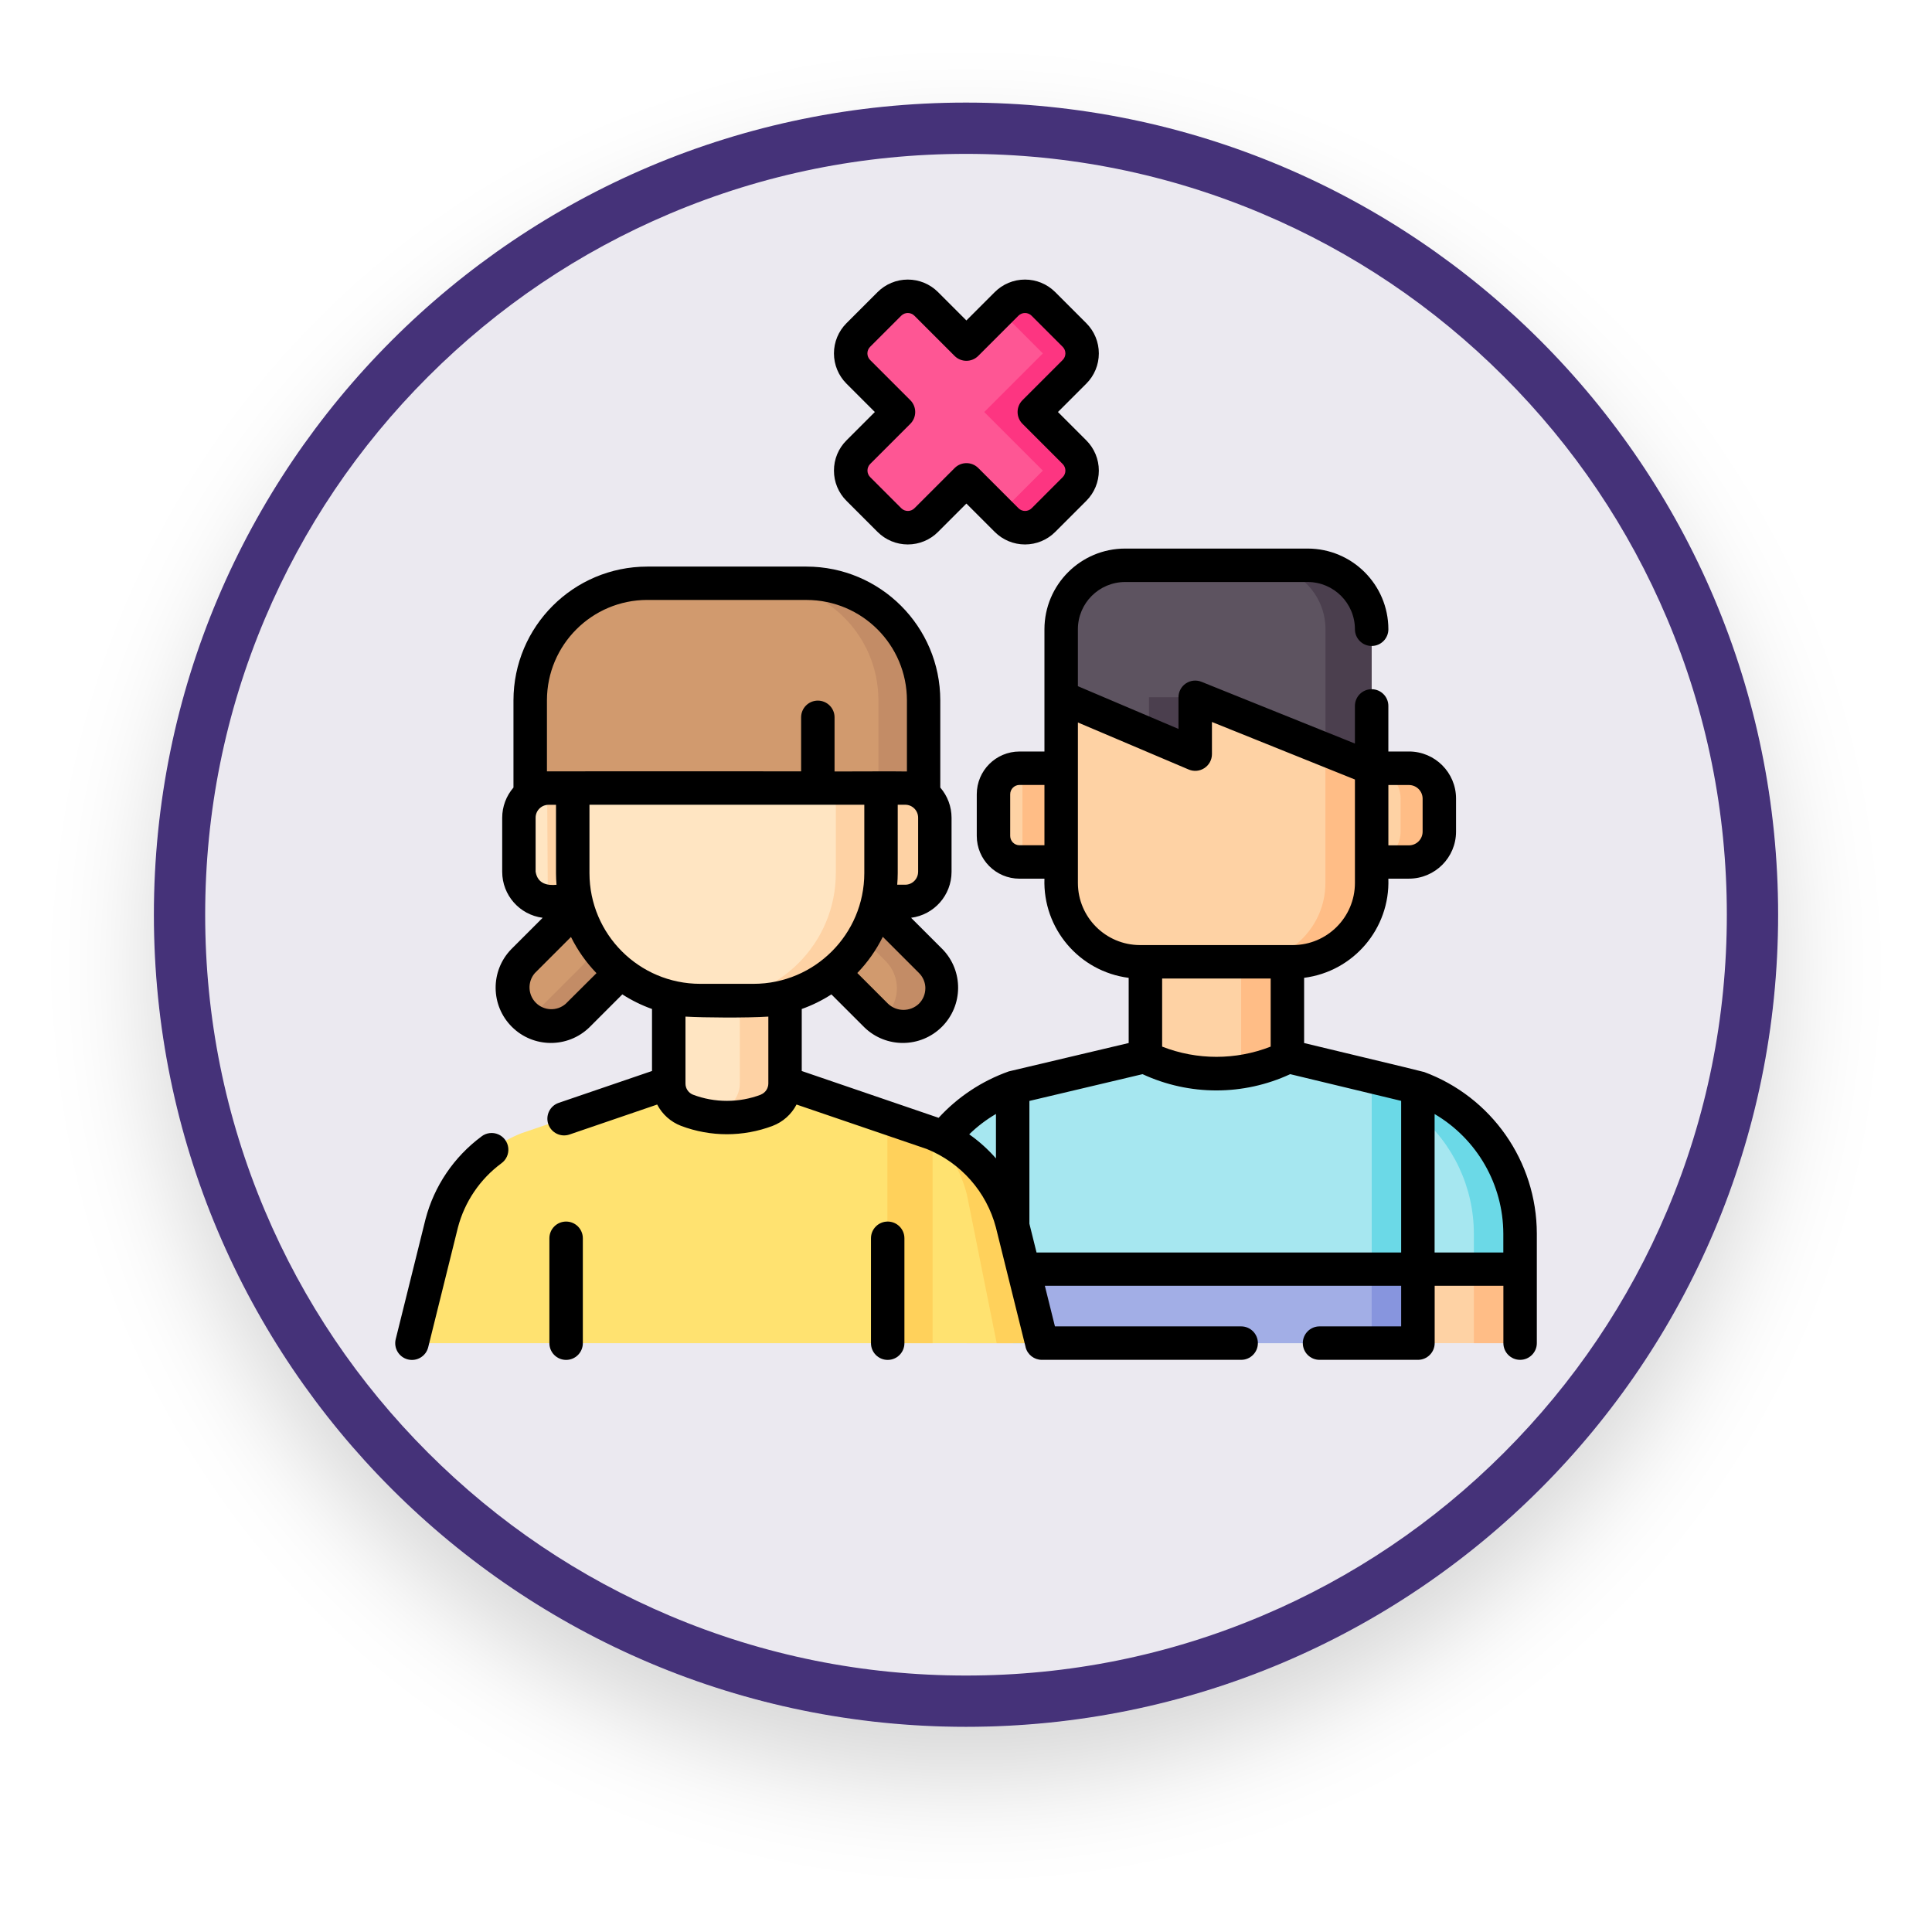
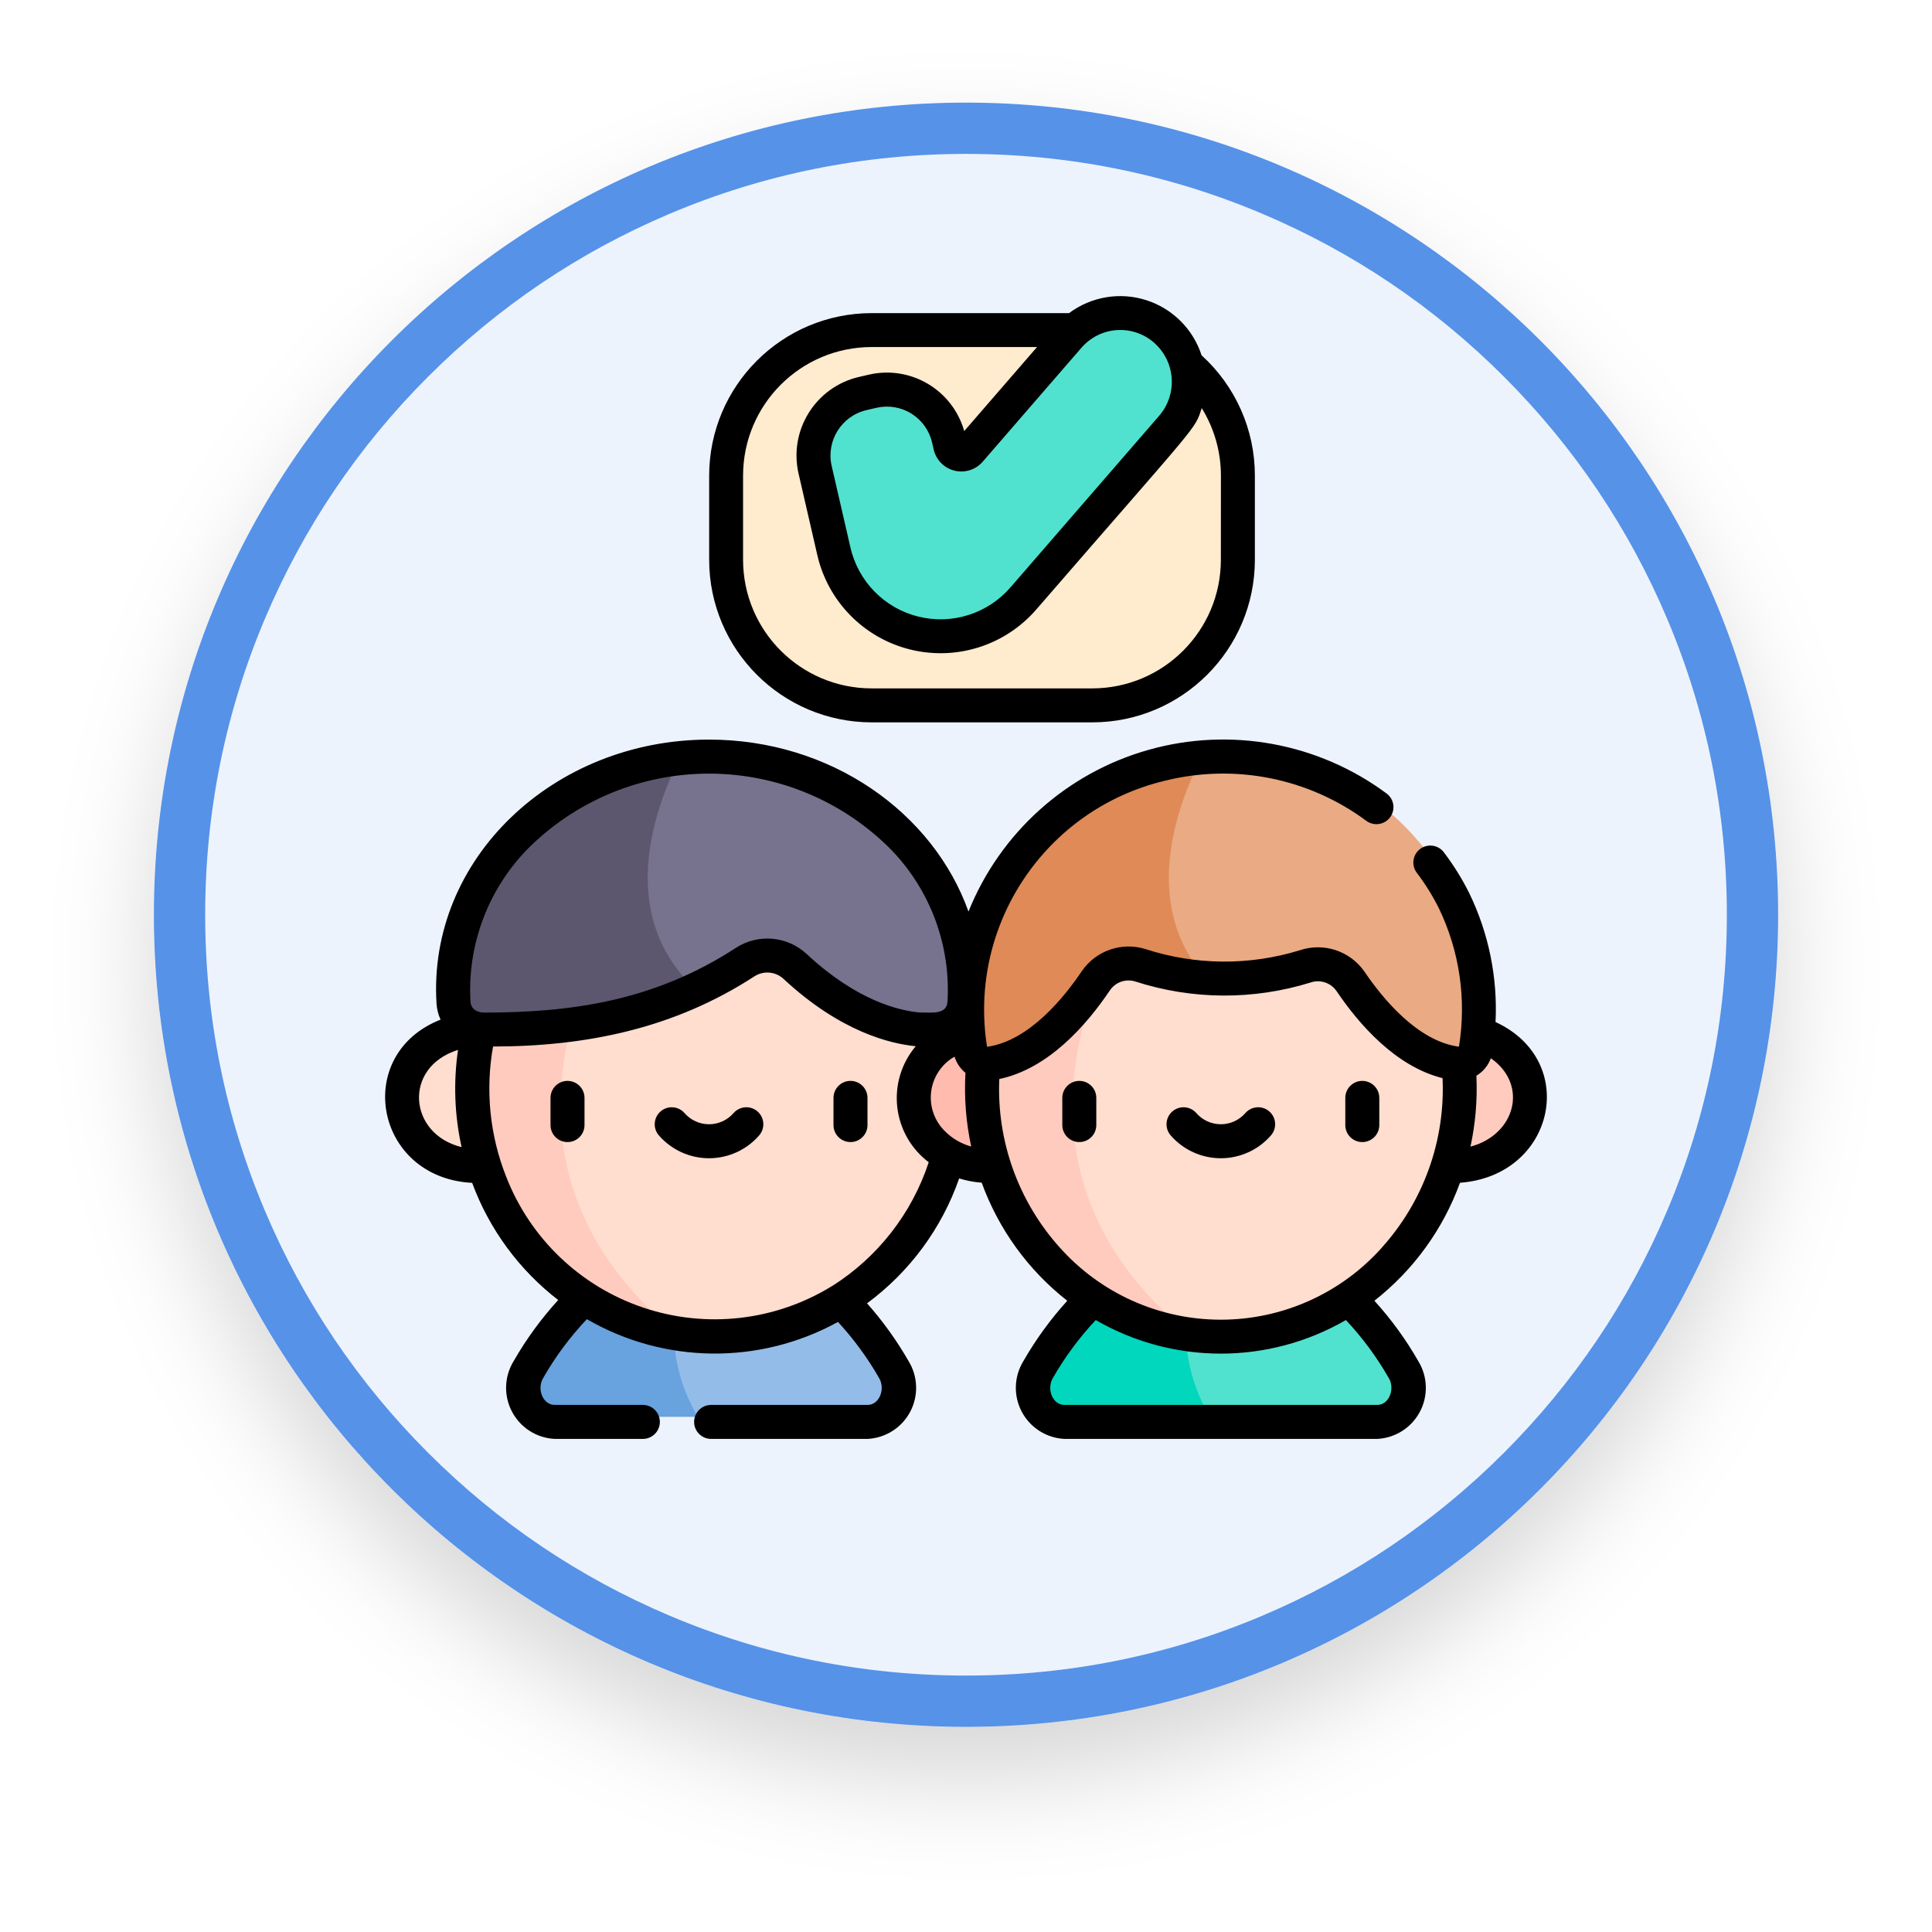
<svg xmlns="http://www.w3.org/2000/svg" width="113" height="113" viewBox="0 0 113 113">
  <defs>
    <filter id="Path_982547" x="0" y="0" width="113" height="113" filterUnits="userSpaceOnUse">
      <feOffset dy="3" input="SourceAlpha" />
      <feGaussianBlur stdDeviation="3" result="blur" />
      <feFlood flood-opacity="0.161" />
      <feComposite operator="in" in2="blur" />
      <feComposite in="SourceGraphic" />
    </filter>
  </defs>
-   <g id="Group_1208217" data-name="Group 1208217" transform="translate(-793.49 -3878.335)">
-     <g id="Group_1208054" data-name="Group 1208054">
-       <g id="Group_1207895" data-name="Group 1207895" transform="translate(-4493 1958.062)">
-         <g id="Group_1176928" data-name="Group 1176928" transform="translate(5295.49 1926.273)">
-           <g id="Group_1172322" data-name="Group 1172322" transform="translate(0 0)">
-             <g id="Group_1164700" data-name="Group 1164700">
-               <g id="Group_1160931" data-name="Group 1160931">
-                 <g id="Group_1160749" data-name="Group 1160749">
-                   <g id="Group_1158891" data-name="Group 1158891">
-                     <g id="Group_1157406" data-name="Group 1157406">
-                       <g id="Group_1155793" data-name="Group 1155793">
-                         <g id="Group_1154704" data-name="Group 1154704">
-                           <g id="Group_1150790" data-name="Group 1150790">
-                             <g id="Group_1154214" data-name="Group 1154214">
-                               <g id="Group_1152583" data-name="Group 1152583">
-                                 <g id="Group_1146973" data-name="Group 1146973">
-                                   <g id="Group_1146954" data-name="Group 1146954">
-                                     <g transform="matrix(1, 0, 0, 1, -9, -6)" filter="url(#Path_982547)">
-                                       <g id="Path_982547-2" data-name="Path 982547" transform="translate(9 6)" fill="#ebe9f0">
-                                         <path d="M 47.5 93.5 C 41.289 93.5 35.265 92.284 29.595 89.886 C 24.118 87.569 19.198 84.252 14.973 80.027 C 10.748 75.802 7.431 70.882 5.114 65.405 C 2.716 59.735 1.5 53.711 1.5 47.5 C 1.5 41.289 2.716 35.265 5.114 29.595 C 7.431 24.118 10.748 19.198 14.973 14.973 C 19.198 10.748 24.118 7.431 29.595 5.114 C 35.265 2.716 41.289 1.5 47.5 1.5 C 53.711 1.5 59.735 2.716 65.405 5.114 C 70.882 7.431 75.802 10.748 80.027 14.973 C 84.252 19.198 87.569 24.118 89.886 29.595 C 92.284 35.265 93.5 41.289 93.5 47.5 C 93.5 53.711 92.284 59.735 89.886 65.405 C 87.569 70.882 84.252 75.802 80.027 80.027 C 75.802 84.252 70.882 87.569 65.405 89.886 C 59.735 92.284 53.711 93.5 47.5 93.5 Z" stroke="none" />
-                                         <path d="M 47.5 3 C 41.491 3 35.664 4.176 30.18 6.496 C 24.881 8.737 20.122 11.946 16.034 16.034 C 11.946 20.121 8.737 24.881 6.496 30.179 C 4.176 35.664 3 41.491 3 47.5 C 3 53.509 4.176 59.336 6.496 64.82 C 8.737 70.119 11.946 74.878 16.034 78.966 C 20.122 83.054 24.881 86.263 30.18 88.504 C 35.664 90.824 41.491 92 47.5 92 C 53.509 92 59.336 90.824 64.821 88.504 C 70.119 86.263 74.878 83.054 78.966 78.966 C 83.054 74.878 86.263 70.119 88.504 64.82 C 90.824 59.336 92 53.509 92 47.5 C 92 41.491 90.824 35.664 88.504 30.179 C 86.263 24.881 83.054 20.121 78.966 16.034 C 74.878 11.946 70.119 8.737 64.821 6.496 C 59.336 4.176 53.509 3 47.5 3 M 47.5 0 C 73.734 0 95 21.266 95 47.5 C 95 73.733 73.734 95 47.5 95 C 21.266 95 7.62939453125e-06 73.733 7.62939453125e-06 47.5 C 7.62939453125e-06 21.266 21.266 0 47.5 0 Z" stroke="none" fill="#453179" />
-                                       </g>
-                                     </g>
-                                   </g>
-                                 </g>
-                               </g>
+   <g id="Group_1208553" data-name="Group 1208553" transform="translate(-1216 -4512.942)">
+     <g id="Group_1208500" data-name="Group 1208500">
+       <g id="Group_1208254" data-name="Group 1208254" transform="translate(0 1690.8)">
+         <g id="Group_1207724" data-name="Group 1207724" transform="translate(-1 752.362)">
+           <g id="Group_1207257" data-name="Group 1207257" transform="translate(0 -8747.046)">
+             <g id="Group_1204128" data-name="Group 1204128" transform="translate(0 6976.49)">
+               <g id="Group_1203961" data-name="Group 1203961" transform="translate(0.44 1899.461)">
+                 <g id="Group_1203500" data-name="Group 1203500" transform="translate(0 -197.72)">
+                   <g id="Group_1202592" data-name="Group 1202592" transform="translate(1225.561 2144.596)">
+                     <g id="Group_1172010" data-name="Group 1172010" transform="translate(0)">
+                       <g id="Group_1171046" data-name="Group 1171046">
+                         <g id="Group_1148525" data-name="Group 1148525">
+                           <g transform="matrix(1, 0, 0, 1, -9, -6)" filter="url(#Path_982547)">
+                             <g id="Path_982547-2" data-name="Path 982547" transform="translate(9 6)" fill="#edf3fc">
+                               <path d="M 47.5 93.5 C 41.289 93.5 35.265 92.284 29.595 89.886 C 24.118 87.569 19.198 84.252 14.973 80.027 C 10.748 75.802 7.431 70.882 5.114 65.405 C 2.716 59.735 1.5 53.711 1.5 47.5 C 1.5 41.289 2.716 35.265 5.114 29.595 C 7.431 24.118 10.748 19.198 14.973 14.973 C 19.198 10.748 24.118 7.431 29.595 5.114 C 35.265 2.716 41.289 1.5 47.5 1.5 C 53.711 1.5 59.735 2.716 65.405 5.114 C 70.882 7.431 75.802 10.748 80.027 14.973 C 84.252 19.198 87.569 24.118 89.886 29.595 C 92.284 35.265 93.5 41.289 93.5 47.5 C 93.5 53.711 92.284 59.735 89.886 65.405 C 87.569 70.882 84.252 75.802 80.027 80.027 C 75.802 84.252 70.882 87.569 65.405 89.886 C 59.735 92.284 53.711 93.5 47.5 93.5 Z" stroke="none" />
+                               <path d="M 47.5 3 C 41.491 3 35.664 4.176 30.18 6.496 C 24.881 8.737 20.122 11.946 16.034 16.034 C 11.946 20.122 8.737 24.881 6.496 30.18 C 4.176 35.664 3 41.491 3 47.5 C 3 53.509 4.176 59.336 6.496 64.82 C 8.737 70.119 11.946 74.878 16.034 78.966 C 20.122 83.054 24.881 86.263 30.18 88.504 C 35.664 90.824 41.491 92 47.5 92 C 53.509 92 59.336 90.824 64.82 88.504 C 70.119 86.263 74.878 83.054 78.966 78.966 C 83.054 74.878 86.263 70.119 88.504 64.82 C 90.824 59.336 92 53.509 92 47.5 C 92 41.491 90.824 35.664 88.504 30.18 C 86.263 24.881 83.054 20.122 78.966 16.034 C 74.878 11.946 70.119 8.737 64.82 6.496 C 59.336 4.176 53.509 3 47.5 3 M 47.5 0 C 73.734 0 95 21.266 95 47.5 C 95 73.734 73.734 95 47.5 95 C 21.266 95 0 73.734 0 47.5 C 0 21.266 21.266 0 47.5 0 Z" stroke="none" fill="#5692e8" />
                            </g>
                          </g>
                        </g>
                      </g>
                    </g>
                  </g>
                </g>
              </g>
            </g>
          </g>
        </g>
      </g>
-       <g id="quarrel_4601331" transform="translate(816.606 3880.96)">
-         <g id="Group_1208052" data-name="Group 1208052" transform="translate(0.978 14.704)">
-           <g id="Group_1208048" data-name="Group 1208048" transform="translate(29.161 15.733)">
-             <path id="Path_1052046" data-name="Path 1052046" d="M298.685,201.053v10.863a4.61,4.61,0,0,0,4.61,4.61h8.938a4.61,4.61,0,0,0,4.61-4.61V201.053Z" transform="translate(-289.873 -193.335)" fill="#fed2a4" />
-             <path id="Path_1052047" data-name="Path 1052047" d="M386.456,201.053v10.863a4.61,4.61,0,0,1-4.61,4.61h2.7a4.61,4.61,0,0,0,4.61-4.61V201.053Z" transform="translate(-362.19 -193.335)" fill="#ffbd86" />
-             <path id="Path_1052048" data-name="Path 1052048" d="M272.28,238.375h-2.436a1.523,1.523,0,0,1-1.523-1.523v-2.438a1.523,1.523,0,0,1,1.523-1.523h2.436Z" transform="translate(-263.469 -221.021)" fill="#fed2a4" />
-             <path id="Path_1052049" data-name="Path 1052049" d="M281.313,232.891h2.265v5.484h-2.265Z" transform="translate(-274.767 -221.021)" fill="#ffbd86" />
-             <path id="Path_1052050" data-name="Path 1052050" d="M440.119,238.374h-2.186V232.89h2.186a1.773,1.773,0,0,1,1.773,1.773V236.6A1.773,1.773,0,0,1,440.119,238.374Z" transform="translate(-410.962 -221.02)" fill="#fed2a4" />
-             <path id="Path_1052051" data-name="Path 1052051" d="M440.119,232.891h-2.186v0a1.772,1.772,0,0,1,1.694,1.769V236.6a1.772,1.772,0,0,1-1.694,1.769v0h2.186a1.773,1.773,0,0,0,1.773-1.773v-1.938a1.773,1.773,0,0,0-1.773-1.773Z" transform="translate(-410.962 -221.021)" fill="#ffbd86" />
-             <g id="Group_1208046" data-name="Group 1208046" transform="translate(5.975 23.192)">
-               <path id="Path_1052052" data-name="Path 1052052" d="M300.636,378.844h-23.7V363.9l7.764-1.837H293l7.633,1.837Z" transform="translate(-276.936 -356.537)" fill="#a6e7f0" />
-               <path id="Path_1052053" data-name="Path 1052053" d="M382.117,362.06h-2.7l7.633,1.837v14.947h2.7V363.9Z" transform="translate(-366.05 -356.537)" fill="#6bd9e7" />
-               <path id="Path_1052054" data-name="Path 1052054" d="M336.47,319.71h8.3v5.523c-1.941,1.35-6.362,1.35-8.3,0Z" transform="translate(-328.706 -319.71)" fill="#fed2a4" />
-               <path id="Path_1052055" data-name="Path 1052055" d="M360.742,319.71v5.523a6.442,6.442,0,0,1-2.8.929,8.674,8.674,0,0,0,5.5-.929V319.71Z" transform="translate(-347.378 -319.71)" fill="#ffbd86" />
-             </g>
-             <path id="Path_1052056" data-name="Path 1052056" d="M237.09,376.144a9.09,9.09,0,0,0-5.975,8.54v2.077h5.975Z" transform="translate(-231.115 -345.593)" fill="#a6e7f0" />
-             <path id="Path_1052057" data-name="Path 1052057" d="M231.115,457.56h5.975v4.33h-5.975Z" transform="translate(-231.115 -416.392)" fill="#fed2a4" />
-             <path id="Path_1052058" data-name="Path 1052058" d="M256.2,457.56h2.7v4.33h-2.7Z" transform="translate(-252.933 -416.392)" fill="#ffbd86" />
-             <path id="Path_1052059" data-name="Path 1052059" d="M458.677,376.144a9.09,9.09,0,0,1,5.975,8.54v2.077h-5.975Z" transform="translate(-429.001 -345.593)" fill="#a6e7f0" />
-             <path id="Path_1052060" data-name="Path 1052060" d="M458.677,376.144V377.7a9.09,9.09,0,0,1,3.272,6.984v2.077h2.7v-2.077A9.09,9.09,0,0,0,458.677,376.144Z" transform="translate(-429.001 -345.593)" fill="#6bd9e7" />
-             <path id="Path_1052061" data-name="Path 1052061" d="M458.677,457.56h5.975v4.33h-5.975Z" transform="translate(-429.001 -416.392)" fill="#fed2a4" />
-             <path id="Path_1052062" data-name="Path 1052062" d="M483.767,457.56h2.7v4.33h-2.7Z" transform="translate(-450.819 -416.392)" fill="#ffbd86" />
-             <path id="Path_1052063" data-name="Path 1052063" d="M298.685,149.589v-3.977a3.741,3.741,0,0,1,3.741-3.741H313.1a3.741,3.741,0,0,1,3.741,3.741v8.129l-10.319-4.152v3.328Z" transform="translate(-289.873 -141.871)" fill="#5d5360" />
-             <g id="Group_1208047" data-name="Group 1208047" transform="translate(13.948 0)">
-               <path id="Path_1052064" data-name="Path 1052064" d="M338.074,203.233l2.7,1.147v-3.328h-2.7Z" transform="translate(-338.074 -193.335)" fill="#4b3f4e" />
-               <path id="Path_1052065" data-name="Path 1052065" d="M391.221,141.871h-2.7a3.741,3.741,0,0,1,3.741,3.741v7.041l2.7,1.088v-8.129A3.741,3.741,0,0,0,391.221,141.871Z" transform="translate(-381.94 -141.871)" fill="#4b3f4e" />
-             </g>
-             <path id="Path_1052066" data-name="Path 1052066" d="M276.938,457.563h23.7v4.33h-23.7Z" transform="translate(-270.962 -416.394)" fill="#a2aee6" />
-             <path id="Path_1052067" data-name="Path 1052067" d="M437.948,457.563h2.7v4.33h-2.7Z" transform="translate(-410.975 -416.394)" fill="#8795de" />
-           </g>
-           <g id="Group_1208051" data-name="Group 1208051" transform="translate(0 16.782)">
-             <path id="Path_1052068" data-name="Path 1052068" d="M44.345,388.209H7.5l1.74-7.007a7.779,7.779,0,0,1,4.652-5.266l9.091-3.108h5.879l6.446,2.2,2.645.9a7.785,7.785,0,0,1,4.652,5.266l1.738,7Z" transform="translate(-7.502 -343.76)" fill="#ffe270" />
-             <path id="Path_1052069" data-name="Path 1052069" d="M223.377,390.634v12.273h-2.645V389.73Z" transform="translate(-192.925 -358.456)" fill="#ffd15b" />
-             <path id="Path_1052070" data-name="Path 1052070" d="M247.4,408.931h-2.639l-1.74-8.684a8,8,0,0,0-2.012-3.587,7.785,7.785,0,0,1,4.652,5.266l1.738,7Z" transform="translate(-210.561 -364.482)" fill="#ffd15b" />
-             <g id="Group_1208049" data-name="Group 1208049" transform="translate(5.835 18.532)">
-               <path id="Path_1052071" data-name="Path 1052071" d="M52.908,298.78l-.006-.006a2.249,2.249,0,0,1,0-3.181l2.913-2.913a2.249,2.249,0,0,1,3.181,0l.006.006a2.249,2.249,0,0,1,0,3.181l-2.913,2.913A2.249,2.249,0,0,1,52.908,298.78Z" transform="translate(-52.243 -292.021)" fill="#d19a6e" />
-               <path id="Path_1052072" data-name="Path 1052072" d="M65.228,292.7l-.006-.006a2.248,2.248,0,0,0-2.912-.226,2.259,2.259,0,0,1,.269.226l.006.006a2.249,2.249,0,0,1,0,3.181l-2.913,2.913a2.262,2.262,0,0,1-.269.226,2.248,2.248,0,0,0,2.912-.226l2.913-2.913A2.249,2.249,0,0,0,65.228,292.7Z" transform="translate(-58.469 -292.031)" fill="#c38c66" />
-               <path id="Path_1052073" data-name="Path 1052073" d="M195.149,298.78l.006-.006a2.249,2.249,0,0,0,0-3.181l-2.913-2.913a2.249,2.249,0,0,0-3.181,0l-.006.006a2.249,2.249,0,0,0,0,3.181l2.913,2.913A2.249,2.249,0,0,0,195.149,298.78Z" transform="translate(-170.641 -292.021)" fill="#d19a6e" />
-               <path id="Path_1052074" data-name="Path 1052074" d="M201.381,295.6l-2.913-2.913a2.248,2.248,0,0,0-2.912-.226,2.258,2.258,0,0,1,.269.226l2.913,2.913a2.249,2.249,0,0,1,0,3.181l-.006.006a2.263,2.263,0,0,1-.269.226,2.248,2.248,0,0,0,2.912-.226l.006-.006A2.249,2.249,0,0,0,201.381,295.6Z" transform="translate(-176.867 -292.031)" fill="#c38c66" />
-             </g>
-             <path id="Path_1052075" data-name="Path 1052075" d="M83.545,165.591H60.534v-8.83a6.846,6.846,0,0,1,6.846-6.846H76.7a6.846,6.846,0,0,1,6.846,6.846v8.83Z" transform="translate(-53.618 -149.915)" fill="#d19a6e" />
-             <path id="Path_1052076" data-name="Path 1052076" d="M166.86,149.914h-2.644a6.846,6.846,0,0,1,6.846,6.846v8.83h2.644v-8.83A6.846,6.846,0,0,0,166.86,149.914Z" transform="translate(-143.779 -149.914)" fill="#c38c66" />
-             <path id="Path_1052077" data-name="Path 1052077" d="M122.677,332.268h6.8v5.474a1.674,1.674,0,0,1-1.071,1.571,6.606,6.606,0,0,1-4.66,0,1.674,1.674,0,0,1-1.071-1.571v-5.474Z" transform="translate(-107.657 -308.488)" fill="#ffe5c2" />
-             <path id="Path_1052078" data-name="Path 1052078" d="M140.7,332.268v5.474a1.674,1.674,0,0,1-1.071,1.571,6.606,6.606,0,0,1-1.008.289,6.606,6.606,0,0,0,3.652-.289,1.674,1.674,0,0,0,1.071-1.571v-5.474Z" transform="translate(-121.525 -308.488)" fill="#fed2a4" />
-             <g id="Group_1208050" data-name="Group 1208050" transform="translate(6.257 11.983)">
-               <path id="Path_1052079" data-name="Path 1052079" d="M60.4,248.436H57.218a1.733,1.733,0,0,1-1.733-1.733v-3.164a1.733,1.733,0,0,1,1.733-1.733h2.2Z" transform="translate(-55.485 -241.806)" fill="#ffe5c2" />
-               <path id="Path_1052080" data-name="Path 1052080" d="M70.43,241.8h-2.2c-.027,0-.054,0-.081,0l.042,6.624.039,0H71.41Z" transform="translate(-66.499 -241.805)" fill="#fed2a4" />
-               <path id="Path_1052081" data-name="Path 1052081" d="M208.736,248.435h-3l.8-6.63h2.2a1.733,1.733,0,0,1,1.733,1.733V246.7A1.733,1.733,0,0,1,208.736,248.435Z" transform="translate(-186.141 -241.805)" fill="#ffe5c2" />
-               <path id="Path_1052082" data-name="Path 1052082" d="M213.549,241.8h-2.2v0a1.658,1.658,0,0,1,1.565,1.729V246.7a1.66,1.66,0,0,1-1.645,1.733h2.279a1.733,1.733,0,0,0,1.733-1.733v-3.164A1.733,1.733,0,0,0,213.549,241.8Z" transform="translate(-190.954 -241.805)" fill="#fed2a4" />
-               <path id="Path_1052083" data-name="Path 1052083" d="M97.66,241.8v4.974a7.452,7.452,0,0,1-7.452,7.452H87.082a7.452,7.452,0,0,1-7.452-7.452V241.8Z" transform="translate(-76.481 -241.805)" fill="#ffe5c2" />
-               <path id="Path_1052084" data-name="Path 1052084" d="M147.924,241.8v4.974a7.452,7.452,0,0,1-7.452,7.452h2.644a7.452,7.452,0,0,0,7.452-7.452V241.8Z" transform="translate(-129.389 -241.805)" fill="#fed2a4" />
-             </g>
-           </g>
-           <path id="Path_1052085" data-name="Path 1052085" d="M217.392,23.488l-1.817-1.817a1.524,1.524,0,0,0-2.155,0l-2.35,2.35-2.35-2.35a1.524,1.524,0,0,0-2.155,0l-1.817,1.817a1.524,1.524,0,0,0,0,2.155l2.35,2.35-2.35,2.35a1.524,1.524,0,0,0,0,2.155l1.817,1.817a1.524,1.524,0,0,0,2.155,0l2.35-2.35,2.35,2.35a1.524,1.524,0,0,0,2.155,0l1.817-1.817a1.524,1.524,0,0,0,0-2.155l-2.35-2.35,2.35-2.35A1.524,1.524,0,0,0,217.392,23.488Z" transform="translate(-178.638 -21.224)" fill="#fe5694" />
-           <path id="Path_1052086" data-name="Path 1052086" d="M267.107,27.994l2.35,2.35a1.524,1.524,0,0,1,0,2.155l-1.817,1.817a1.524,1.524,0,0,1-2.155,0l-.388-.388,2.505-2.506-3.427-3.427,3.427-3.428L265.1,22.061l.388-.388a1.524,1.524,0,0,1,2.156,0l1.817,1.817a1.524,1.524,0,0,1,0,2.155Z" transform="translate(-230.702 -21.225)" fill="#fd3581" />
+       <g id="unanimity_8305850" transform="translate(1238.525 4526.108)">
+         <g id="Group_1208498" data-name="Group 1208498" transform="translate(0.985 5.444)">
+           <path id="Path_1053179" data-name="Path 1053179" d="M353.7,430.289H343.89s-6.946-3.346.069-10.447c4.108-.261,8.277,2.2,11.282,7.391A2,2,0,0,1,353.7,430.289Z" transform="translate(-296.639 -366.031)" fill="#50e2ce" />
+           <path id="Path_1053180" data-name="Path 1053180" d="M296.438,430.412h-8.491a2,2,0,0,1-1.539-3.056c2.717-4.69,6.384-7.154,10.1-7.391A10.147,10.147,0,0,0,296.438,430.412Z" transform="translate(-249.187 -366.153)" fill="#00d7bd" />
+           <path id="Path_1053181" data-name="Path 1053181" d="M171.9,39.864H158.988a8.511,8.511,0,0,1-8.511-8.511V26.423a8.511,8.511,0,0,1,8.511-8.511H171.9a8.511,8.511,0,0,1,8.511,8.511v4.929A8.511,8.511,0,0,1,171.9,39.864Z" transform="translate(-131.518 -17.382)" fill="#ffebce" />
+           <path id="Path_1053182" data-name="Path 1053182" d="M209.162,14.9a4,4,0,0,0-5.655.4l-5.773,6.662a.663.663,0,0,1-1.146-.285l-.092-.4a3.705,3.705,0,0,0-4.444-2.786l-.59.137a3.718,3.718,0,0,0-2.777,4.459l1.095,4.758a6.4,6.4,0,0,0,11.079,2.771l8.7-10.039a4.03,4.03,0,0,0-.4-5.673Z" transform="translate(-164.58 -13.912)" fill="#50e2ce" />
+           <ellipse id="Ellipse_13520" data-name="Ellipse 13520" cx="4.429" cy="3.991" rx="4.429" ry="3.991" transform="translate(0 41.308)" fill="#ffddcf" />
+           <path id="Path_1053183" data-name="Path 1053183" d="M127.7,430.289H117.89s-6.946-3.346.069-10.447c4.108-.261,8.277,2.2,11.282,7.391A2,2,0,0,1,127.7,430.289Z" transform="translate(-100.589 -366.031)" fill="#93bce8" />
+           <path id="Path_1053184" data-name="Path 1053184" d="M70.438,430.412H61.947a2,2,0,0,1-1.539-3.056c2.717-4.69,6.384-7.154,10.1-7.391A10.147,10.147,0,0,0,70.438,430.412Z" transform="translate(-53.137 -366.153)" fill="#68a2df" />
+           <path id="Path_1053185" data-name="Path 1053185" d="M83.538,256.885c0,8.957-7.752,15.747-16.221,14.3,0,0-18.156-7.991-2.776-24.493a18.176,18.176,0,0,0,3.069-4.164C76,241.3,83.538,248.056,83.538,256.885Z" transform="translate(-51.607 -212.109)" fill="#ffddcf" />
+           <path id="Path_1053186" data-name="Path 1053186" d="M49.252,281.545a14.348,14.348,0,0,1-11.719-14.3,14.564,14.564,0,0,1,7.623-12.916l1.32,2.727S36.609,270.767,49.252,281.545Z" transform="translate(-33.542 -222.465)" fill="#ffcbbe" />
+           <path id="Path_1053187" data-name="Path 1053187" d="M111.2,219.512a1.689,1.689,0,0,1-1.692,1.578c-.574,0-.981,0-.986,0-1.305-.11-4.049-.725-7.225-3.682a2.385,2.385,0,0,0-2.931-.252,22.823,22.823,0,0,1-3.105,1.688c-13.482-4.177-.542-13.641-.542-13.641C103.726,204.352,111.729,211.007,111.2,219.512Z" transform="translate(-78.296 -179.789)" fill="#77728d" />
+           <path id="Path_1053188" data-name="Path 1053188" d="M43.977,219.326a27.393,27.393,0,0,1-9.576,2.253H31.722A1.691,1.691,0,0,1,30.031,220c-.459-7.314,5.51-13.588,13.4-14.315C42,208.379,39.389,214.8,43.977,219.326Z" transform="translate(-27.013 -180.271)" fill="#5c576e" />
+           <ellipse id="Ellipse_13521" data-name="Ellipse 13521" cx="4.552" cy="3.991" rx="4.552" ry="3.991" transform="translate(56.876 41.308)" fill="#ffcbbe" />
+           <ellipse id="Ellipse_13522" data-name="Ellipse 13522" cx="4.429" cy="3.991" rx="4.429" ry="3.991" transform="translate(29.935 41.308)" fill="#ffbbae" />
+           <ellipse id="Ellipse_13523" data-name="Ellipse 13523" cx="13.97" cy="14.493" rx="13.97" ry="14.493" transform="translate(33.926 30.282)" fill="#ffddcf" />
+           <path id="Path_1053189" data-name="Path 1053189" d="M275.252,281.545a14.348,14.348,0,0,1-11.719-14.3,14.564,14.564,0,0,1,7.623-12.916l1.32,2.727S262.609,270.767,275.252,281.545Z" transform="translate(-229.592 -222.465)" fill="#ffcbbe" />
+           <path id="Path_1053190" data-name="Path 1053190" d="M348.949,222.268a1,1,0,0,1-1.109.82c-2.78-.37-5.011-3.032-6.206-4.8a2.317,2.317,0,0,0-2.66-.881,14.722,14.722,0,0,1-6.093.652c-9.442-6.04.19-12.883.19-12.883A14.864,14.864,0,0,1,348.949,222.268Z" transform="translate(-286.151 -179.792)" fill="#eaaa83" />
+           <path id="Path_1053191" data-name="Path 1053191" d="M270.472,218.328a17.578,17.578,0,0,1-3.546-.718,2.307,2.307,0,0,0-2.6.906c-1.189,1.768-3.432,4.47-6.235,4.842a1,1,0,0,1-1.108-.82,14.83,14.83,0,0,1,13.679-17.093C269.315,207.967,266.876,213.858,270.472,218.328Z" transform="translate(-223.742 -180.062)" fill="#df8a57" />
        </g>
-         <g id="Group_1208053" data-name="Group 1208053" transform="translate(0 13.726)">
-           <path id="Path_1052089" data-name="Path 1052089" d="M99.189,164.979c-.089-.04-6.859-1.651-6.99-1.688v-3.815a5.645,5.645,0,0,0,4.927-5.8h1.208a2.754,2.754,0,0,0,2.751-2.751V148.99a2.754,2.754,0,0,0-2.751-2.751H97.126v-2.665a.978.978,0,0,0-1.956,0v2.2l-8.976-3.612a.978.978,0,0,0-1.343.907v1.85l-5.884-2.5v-3.33a2.766,2.766,0,0,1,2.763-2.763H92.408a2.766,2.766,0,0,1,2.763,2.763.978.978,0,0,0,1.956,0,4.724,4.724,0,0,0-4.719-4.719H81.73a4.724,4.724,0,0,0-4.719,4.719v7.151H75.553a2.5,2.5,0,0,0-2.5,2.5v2.438a2.5,2.5,0,0,0,2.5,2.5h1.458a5.65,5.65,0,0,0,4.927,5.8v3.812l-7.011,1.659a10.2,10.2,0,0,0-4.106,2.716l-.038-.014-7.967-2.724V161.3a8.4,8.4,0,0,0,1.735-.854l1.935,1.934a3.232,3.232,0,0,0,4.57-4.57l-1.845-1.845a2.713,2.713,0,0,0,2.367-2.687v-3.164a2.7,2.7,0,0,0-.659-1.766v-5.1a7.833,7.833,0,0,0-7.824-7.824H53.779a7.833,7.833,0,0,0-7.824,7.824v5.1a2.7,2.7,0,0,0-.659,1.766v3.164a2.713,2.713,0,0,0,2.367,2.687l-1.845,1.845a3.232,3.232,0,0,0,4.57,4.57l1.935-1.935a8.4,8.4,0,0,0,1.735.854v3.627L48.6,166.79a.978.978,0,1,0,.633,1.851l5.128-1.753a2.633,2.633,0,0,0,1.4,1.249,7.577,7.577,0,0,0,5.35,0,2.632,2.632,0,0,0,1.4-1.249l7.617,2.6a6.828,6.828,0,0,1,4.043,4.584l1.738,7,0,.009a.978.978,0,0,0,.947.739H88.517a.978.978,0,1,0,0-1.956H77.625l-.59-2.374h20.84v2.374H93.1a.978.978,0,1,0,0,1.956h5.757a.978.978,0,0,0,.978-.978v-3.352h4.019v3.352a.978.978,0,0,0,1.956,0v-6.408a10.1,10.1,0,0,0-6.618-9.459ZM77.011,151.723H75.553a.546.546,0,0,1-.545-.545V148.74a.546.546,0,0,1,.545-.545h1.458Zm6.884,7.794h6.348V163.5a8.72,8.72,0,0,1-6.348,0ZM99.13,148.99v1.938a.8.8,0,0,1-.8.8H97.127V148.2h1.208A.8.8,0,0,1,99.13,148.99Zm-20.162,4.938v-9.386l6.48,2.751a.978.978,0,0,0,1.36-.9v-1.88l8.363,3.365v6.051a3.636,3.636,0,0,1-3.632,3.632H82.6A3.636,3.636,0,0,1,78.968,153.929ZM50.4,153.354v-4H66.475v4A6.481,6.481,0,0,1,60,159.828H56.875A6.481,6.481,0,0,1,50.4,153.354Zm19.645,6.736a1.268,1.268,0,0,1-.379.905,1.312,1.312,0,0,1-1.8,0l-1.8-1.8a8.466,8.466,0,0,0,1.491-2.117l2.113,2.113A1.264,1.264,0,0,1,70.047,160.09Zm-.423-6.814a.756.756,0,0,1-.755.755H68.4c.018-.224.03-.45.03-.678v-4h.438a.756.756,0,0,1,.755.755v3.164Zm-15.845-15.9H63.1a5.875,5.875,0,0,1,5.868,5.868v4.164c-.188-.015-4.1,0-4.233,0v-3.167a.978.978,0,1,0-1.956,0V147.4s-14.763-.008-14.866,0v-4.164A5.875,5.875,0,0,1,53.779,137.374Zm-6.527,15.9v-3.164a.756.756,0,0,1,.755-.755h.438v4c0,.228.012.454.03.678C47.977,154.085,47.373,154,47.252,153.277ZM49.006,161a1.276,1.276,0,0,1-1.8-1.8l2.113-2.113a8.465,8.465,0,0,0,1.491,2.117Zm11.417,5.311a5.62,5.62,0,0,1-3.97,0,.7.7,0,0,1-.438-.656v-3.91c1.1.064,3.578.08,4.847,0v3.91A.7.7,0,0,1,60.423,166.306Zm12.185,2.322a8.093,8.093,0,0,1,1.567-1.194v2.6A8.819,8.819,0,0,0,72.608,168.628Zm3.523,5.226v-7.182l6.618-1.566a10.27,10.27,0,0,0,8.636,0l6.49,1.562v8.869H76.549Zm23.7,1.684v-8.1a8.144,8.144,0,0,1,4.019,7v1.1Z" transform="translate(-39.039 -118.636)" />
-           <path id="Path_1052090" data-name="Path 1052090" d="M196.8,24.9a2.486,2.486,0,0,0,.733,1.769l1.817,1.817a2.5,2.5,0,0,0,3.538,0l1.658-1.658,1.658,1.658a2.5,2.5,0,0,0,3.538,0l1.817-1.817a2.5,2.5,0,0,0,0-3.538l-1.658-1.658,1.658-1.658a2.5,2.5,0,0,0,0-3.538l-1.817-1.817a2.5,2.5,0,0,0-3.538,0l-1.658,1.658-1.658-1.658a2.5,2.5,0,0,0-3.538,0l-1.817,1.817a2.5,2.5,0,0,0,0,3.538l1.658,1.658-1.658,1.658A2.485,2.485,0,0,0,196.8,24.9Zm2.116-.386,2.35-2.35a.978.978,0,0,0,0-1.383l-2.35-2.35a.546.546,0,0,1,0-.772l1.817-1.817a.546.546,0,0,1,.772,0l2.35,2.35a.978.978,0,0,0,1.383,0l2.35-2.35a.546.546,0,0,1,.772,0l1.817,1.817a.546.546,0,0,1,0,.772l-2.35,2.35a.978.978,0,0,0,0,1.383l2.35,2.35a.546.546,0,0,1,0,.772L208.364,27.1a.546.546,0,0,1-.772,0l-2.35-2.35a.978.978,0,0,0-1.383,0l-2.35,2.35a.546.546,0,0,1-.772,0l-1.817-1.817a.546.546,0,0,1,0-.772Z" transform="translate(-171.139 -13.726)" />
-           <path id="Path_1052093" data-name="Path 1052093" d="M5.049,396.762a8.793,8.793,0,0,0-3.28,4.851l-1.74,7.007a.978.978,0,1,0,1.9.472l1.737-7a6.824,6.824,0,0,1,2.545-3.759.978.978,0,1,0-1.161-1.574Z" transform="translate(0 -346.645)" />
-           <path id="Path_1052094" data-name="Path 1052094" d="M214.356,436.215a.978.978,0,0,0-.978.978v6.136a.978.978,0,1,0,1.956,0v-6.136A.978.978,0,0,0,214.356,436.215Z" transform="translate(-185.552 -381.119)" />
-           <path id="Path_1052095" data-name="Path 1052095" d="M70.12,436.215a.978.978,0,0,0-.978.978v6.136a.978.978,0,1,0,1.956,0v-6.136A.978.978,0,0,0,70.12,436.215Z" transform="translate(-60.125 -381.119)" />
+         <g id="Group_1208499" data-name="Group 1208499" transform="translate(0.002 4.151)">
+           <path id="Path_1053192" data-name="Path 1053192" d="M73.977,350.5a.994.994,0,0,0-.994.994v1.59a.994.994,0,1,0,1.988,0v-1.59A.994.994,0,0,0,73.977,350.5Z" transform="translate(-63.311 -304.597)" />
+           <path id="Path_1053193" data-name="Path 1053193" d="M198.873,350.5a.994.994,0,0,0-.994.994v1.59a.994.994,0,1,0,1.988,0v-1.59A.994.994,0,0,0,198.873,350.5Z" transform="translate(-171.656 -304.597)" />
+           <path id="Path_1053194" data-name="Path 1053194" d="M124.978,362.383a.994.994,0,0,0-1.4.1,1.9,1.9,0,0,1-2.865,0,.994.994,0,1,0-1.5,1.306,3.887,3.887,0,0,0,5.862,0A.994.994,0,0,0,124.978,362.383Z" transform="translate(-103.202 -314.696)" />
+           <path id="Path_1053195" data-name="Path 1053195" d="M64.947,216.409a15.521,15.521,0,0,0-1.535-7.531,14.946,14.946,0,0,0-1.447-2.339.994.994,0,1,0-1.6,1.175,13.059,13.059,0,0,1,1.261,2.029,13.606,13.606,0,0,1,1.181,8.111c-2.446-.324-4.5-2.878-5.514-4.372a3.32,3.32,0,0,0-3.8-1.267,14.966,14.966,0,0,1-9.027-.072,3.315,3.315,0,0,0-3.722,1.3c-1.011,1.5-3.072,4.074-5.524,4.414l-.015,0a13.78,13.78,0,0,1,10.4-15.558,14.069,14.069,0,0,1,11.784,2.344.994.994,0,1,0,1.184-1.6,16.054,16.054,0,0,0-24.453,6.908c-2.059-5.776-8.031-10.059-15.178-10.059-9.1,0-16.464,6.989-15.935,15.443a2.648,2.648,0,0,0,.236.936c-5.173,2.033-3.864,9.252,1.847,9.547a15.4,15.4,0,0,0,5.033,6.853,20.179,20.179,0,0,0-2.607,3.575,2.99,2.99,0,0,0,2.4,4.548h5.159a.994.994,0,0,0,0-1.988H9.916c-.678,0-1.056-.912-.678-1.564a17.952,17.952,0,0,1,2.562-3.452,14.934,14.934,0,0,0,14.687.162,18.126,18.126,0,0,1,2.41,3.29c.376.649,0,1.564-.679,1.564H19.067a.994.994,0,0,0,0,1.988h9.151a2.99,2.99,0,0,0,2.4-4.548,20.383,20.383,0,0,0-2.43-3.382,15.365,15.365,0,0,0,5.388-7.306,5.812,5.812,0,0,0,1.317.25,15.481,15.481,0,0,0,5.005,6.906,20.219,20.219,0,0,0-2.568,3.532,2.99,2.99,0,0,0,2.4,4.548h18.3a2.99,2.99,0,0,0,2.4-4.548,20.129,20.129,0,0,0-2.569-3.534,15.486,15.486,0,0,0,5.007-6.9c5.549-.408,7.012-7.128,2.081-9.4ZM8.287,206.336a14.976,14.976,0,0,1,21.327.014,11.785,11.785,0,0,1,3.28,8.857c-.049.776-.863.646-1.641.645-1.228-.111-3.684-.708-6.594-3.416a3.378,3.378,0,0,0-4.15-.358c-4.811,3.13-9.669,3.779-14.761,3.781-.041-.01-.716-.01-.756-.646a11.812,11.812,0,0,1,3.295-8.876Zm-4.022,11.7a15.763,15.763,0,0,0,.208,5.691C1.367,222.974,1.016,219.058,4.266,218.039Zm21.866,13.823a13.085,13.085,0,0,1-19.053-6.408,13.985,13.985,0,0,1-.765-7.608c5.534-.005,10.642-1.085,15.28-4.1a1.393,1.393,0,0,1,1.712.147c3.312,3.083,6.233,3.793,7.731,3.936a4.7,4.7,0,0,0,.759,6.786A13.593,13.593,0,0,1,26.132,231.862Zm6.69-8.989a2.754,2.754,0,0,1,.483-4.434,1.98,1.98,0,0,0,.639.947,16.151,16.151,0,0,0,.336,4.309A3.469,3.469,0,0,1,32.821,222.873Zm25.887,14.372c.372.643.006,1.564-.679,1.564h-18.3c-.676,0-1.056-.912-.679-1.564a18,18,0,0,1,2.514-3.4,14.609,14.609,0,0,0,14.631,0A17.928,17.928,0,0,1,58.708,237.245Zm-.4-7.647a12.627,12.627,0,0,1-18.854,0,13.86,13.86,0,0,1-3.533-9.85c2.854-.6,5.083-3.121,6.475-5.193a1.316,1.316,0,0,1,1.478-.513,16.967,16.967,0,0,0,10.252.061,1.326,1.326,0,0,1,1.521.5c1.347,1.993,3.478,4.41,6.2,5.093A13.852,13.852,0,0,1,58.3,229.6Zm5.173-5.895a16.118,16.118,0,0,0,.346-4.149,1.969,1.969,0,0,0,.845-1.022C66.892,220.078,66.106,223.008,63.477,223.7Z" transform="translate(-0.002 -173.951)" />
+           <path id="Path_1053196" data-name="Path 1053196" d="M299.859,350.5a.994.994,0,0,0-.994.994v1.59a.994.994,0,1,0,1.988,0v-1.59A.994.994,0,0,0,299.859,350.5Z" transform="translate(-259.259 -304.597)" />
+           <path id="Path_1053197" data-name="Path 1053197" d="M424.756,350.5a.994.994,0,0,0-.994.994v1.59a.994.994,0,1,0,1.988,0v-1.59A.994.994,0,0,0,424.756,350.5Z" transform="translate(-367.604 -304.597)" />
+           <path id="Path_1053198" data-name="Path 1053198" d="M350.86,362.383a.994.994,0,0,0-1.4.1,1.9,1.9,0,0,1-2.865,0,.994.994,0,1,0-1.5,1.306,3.887,3.887,0,0,0,5.862,0A.994.994,0,0,0,350.86,362.383Z" transform="translate(-299.149 -314.696)" />
+           <path id="Path_1053199" data-name="Path 1053199" d="M171.77,7.622a5,5,0,0,0-7.753-2.474h-11.55a9.515,9.515,0,0,0-9.5,9.5v4.93a9.516,9.516,0,0,0,9.5,9.506h12.912a9.517,9.517,0,0,0,9.506-9.506v-4.93a9.486,9.486,0,0,0-3.115-7.03Zm-2.782-.743a3.039,3.039,0,0,1,.3,4.273l-8.7,10.039a5.408,5.408,0,0,1-9.36-2.343l-1.095-4.758a2.727,2.727,0,0,1,2.033-3.268l.59-.137a2.71,2.71,0,0,1,3.251,2.041l.092.4a1.657,1.657,0,0,0,2.866.713l5.773-6.662a3,3,0,0,1,4.251-.3Zm3.908,12.7a7.527,7.527,0,0,1-7.518,7.518H152.467a7.526,7.526,0,0,1-7.517-7.518v-4.93a7.525,7.525,0,0,1,7.517-7.517h9.677l-4.259,4.915a4.7,4.7,0,0,0-5.578-3.3l-.59.137a4.718,4.718,0,0,0-3.521,5.65l1.095,4.758a7.4,7.4,0,0,0,12.8,3.2c9.618-11.1,9.266-10.484,9.684-11.791a7.5,7.5,0,0,1,1.124,3.951Z" transform="translate(-124.016 -4.151)" />
        </g>
      </g>
    </g>
  </g>
</svg>
